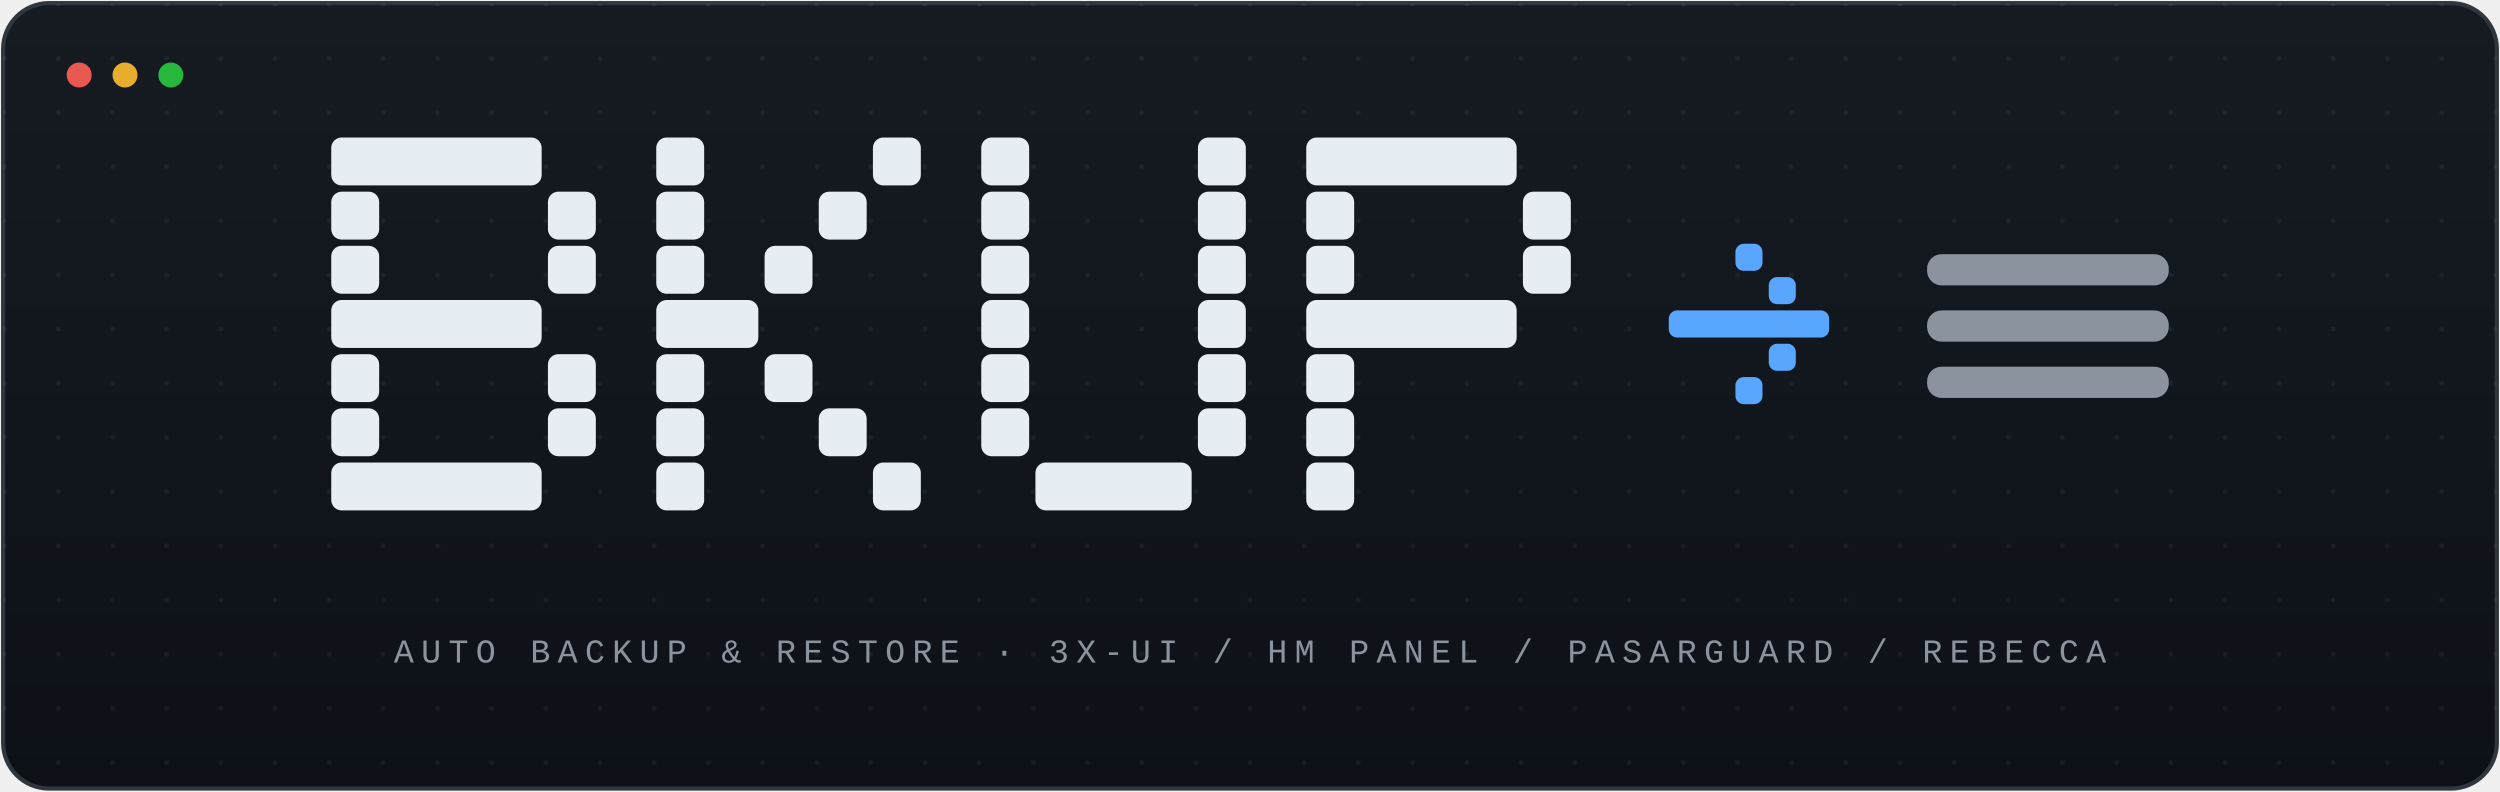
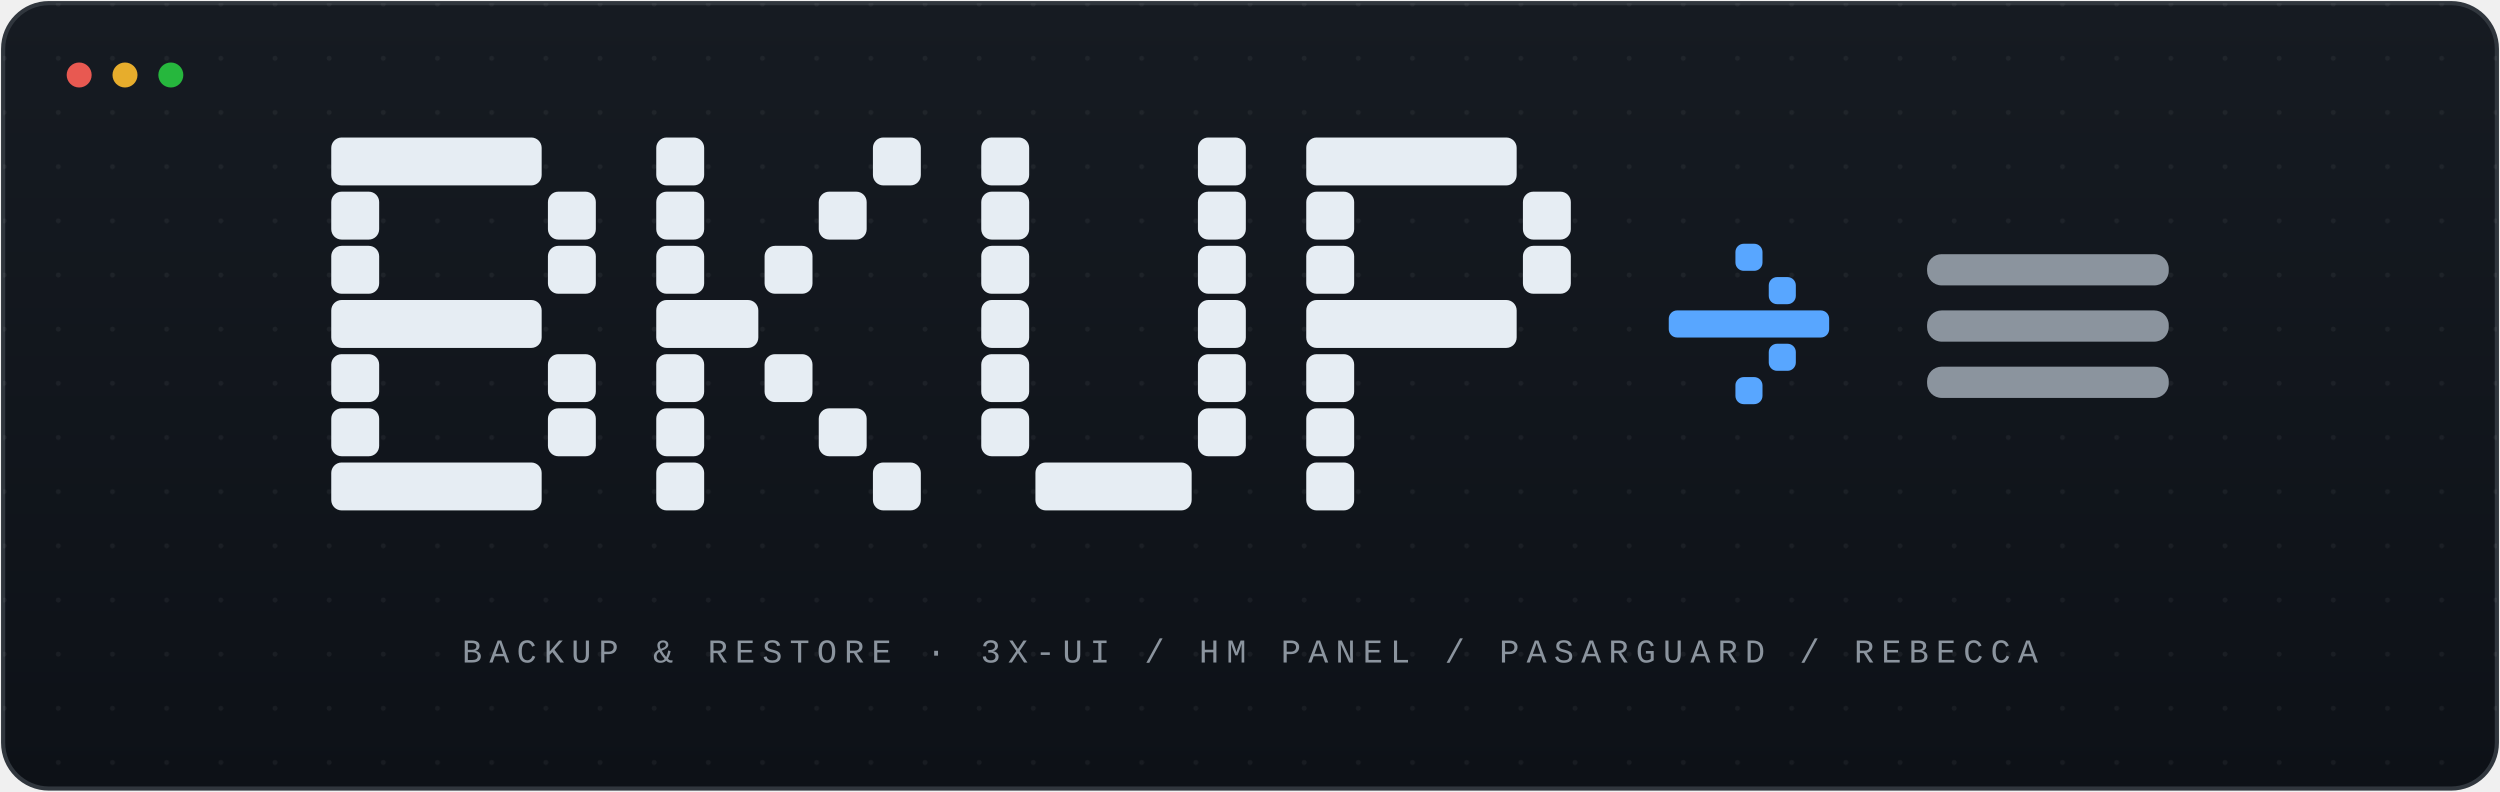
<svg xmlns="http://www.w3.org/2000/svg" width="1200" height="380" viewBox="0 0 1200 380" role="img" aria-label="bkup - automatic panel backups and restore">
  <defs>
    <linearGradient id="bg" x1="0" y1="0" x2="0" y2="1">
      <stop offset="0" stop-color="#161b22" />
      <stop offset="1" stop-color="#0d1117" />
    </linearGradient>
    <pattern id="dots" width="26" height="26" patternUnits="userSpaceOnUse">
      <circle cx="2" cy="2" r="1.2" fill="#ffffff" opacity="0.05" />
    </pattern>
  </defs>
  <rect x="1.5" y="1.5" width="1197" height="377" rx="22" fill="url(#bg)" stroke="#30363d" stroke-width="2" />
  <rect x="1.5" y="1.5" width="1197" height="377" rx="22" fill="url(#dots)" />
  <circle cx="38" cy="36" r="6" fill="#ff5f57" opacity="0.9" />
  <circle cx="60" cy="36" r="6" fill="#febc2e" opacity="0.9" />
  <circle cx="82" cy="36" r="6" fill="#28c840" opacity="0.9" />
  <rect x="159" y="66" width="101" height="23" rx="5" fill="#e6edf3" />
  <rect x="159" y="92" width="23" height="23" rx="5" fill="#e6edf3" />
  <rect x="263" y="92" width="23" height="23" rx="5" fill="#e6edf3" />
  <rect x="159" y="118" width="23" height="23" rx="5" fill="#e6edf3" />
  <rect x="263" y="118" width="23" height="23" rx="5" fill="#e6edf3" />
  <rect x="159" y="144" width="101" height="23" rx="5" fill="#e6edf3" />
  <rect x="159" y="170" width="23" height="23" rx="5" fill="#e6edf3" />
  <rect x="263" y="170" width="23" height="23" rx="5" fill="#e6edf3" />
  <rect x="159" y="196" width="23" height="23" rx="5" fill="#e6edf3" />
  <rect x="263" y="196" width="23" height="23" rx="5" fill="#e6edf3" />
  <rect x="159" y="222" width="101" height="23" rx="5" fill="#e6edf3" />
  <rect x="315" y="66" width="23" height="23" rx="5" fill="#e6edf3" />
  <rect x="419" y="66" width="23" height="23" rx="5" fill="#e6edf3" />
  <rect x="315" y="92" width="23" height="23" rx="5" fill="#e6edf3" />
  <rect x="393" y="92" width="23" height="23" rx="5" fill="#e6edf3" />
  <rect x="315" y="118" width="23" height="23" rx="5" fill="#e6edf3" />
  <rect x="367" y="118" width="23" height="23" rx="5" fill="#e6edf3" />
  <rect x="315" y="144" width="49" height="23" rx="5" fill="#e6edf3" />
  <rect x="315" y="170" width="23" height="23" rx="5" fill="#e6edf3" />
  <rect x="367" y="170" width="23" height="23" rx="5" fill="#e6edf3" />
  <rect x="315" y="196" width="23" height="23" rx="5" fill="#e6edf3" />
  <rect x="393" y="196" width="23" height="23" rx="5" fill="#e6edf3" />
  <rect x="315" y="222" width="23" height="23" rx="5" fill="#e6edf3" />
  <rect x="419" y="222" width="23" height="23" rx="5" fill="#e6edf3" />
  <rect x="471" y="66" width="23" height="23" rx="5" fill="#e6edf3" />
  <rect x="575" y="66" width="23" height="23" rx="5" fill="#e6edf3" />
  <rect x="471" y="92" width="23" height="23" rx="5" fill="#e6edf3" />
  <rect x="575" y="92" width="23" height="23" rx="5" fill="#e6edf3" />
  <rect x="471" y="118" width="23" height="23" rx="5" fill="#e6edf3" />
  <rect x="575" y="118" width="23" height="23" rx="5" fill="#e6edf3" />
  <rect x="471" y="144" width="23" height="23" rx="5" fill="#e6edf3" />
  <rect x="575" y="144" width="23" height="23" rx="5" fill="#e6edf3" />
  <rect x="471" y="170" width="23" height="23" rx="5" fill="#e6edf3" />
  <rect x="575" y="170" width="23" height="23" rx="5" fill="#e6edf3" />
  <rect x="471" y="196" width="23" height="23" rx="5" fill="#e6edf3" />
  <rect x="575" y="196" width="23" height="23" rx="5" fill="#e6edf3" />
  <rect x="497" y="222" width="75" height="23" rx="5" fill="#e6edf3" />
  <rect x="627" y="66" width="101" height="23" rx="5" fill="#e6edf3" />
  <rect x="627" y="92" width="23" height="23" rx="5" fill="#e6edf3" />
  <rect x="731" y="92" width="23" height="23" rx="5" fill="#e6edf3" />
  <rect x="627" y="118" width="23" height="23" rx="5" fill="#e6edf3" />
  <rect x="731" y="118" width="23" height="23" rx="5" fill="#e6edf3" />
  <rect x="627" y="144" width="101" height="23" rx="5" fill="#e6edf3" />
  <rect x="627" y="170" width="23" height="23" rx="5" fill="#e6edf3" />
  <rect x="627" y="196" width="23" height="23" rx="5" fill="#e6edf3" />
  <rect x="627" y="222" width="23" height="23" rx="5" fill="#e6edf3" />
  <rect x="833.0" y="117" width="13" height="13" rx="4" fill="#58a6ff" />
  <rect x="849.0" y="133" width="13" height="13" rx="4" fill="#58a6ff" />
  <rect x="801.0" y="149" width="77" height="13" rx="4" fill="#58a6ff" />
  <rect x="849.0" y="165" width="13" height="13" rx="4" fill="#58a6ff" />
  <rect x="833.0" y="181" width="13" height="13" rx="4" fill="#58a6ff" />
  <rect x="925.0" y="122" width="116" height="15" rx="7" fill="#8b949e" />
  <rect x="925.0" y="149" width="116" height="15" rx="7" fill="#8b949e" />
  <rect x="925.0" y="176" width="116" height="15" rx="7" fill="#8b949e" />
-   <text x="600" y="318" text-anchor="middle" font-family="ui-monospace, SFMono-Regular, Menlo, Consolas, 'Liberation Mono', monospace" font-size="16" letter-spacing="3.5" fill="#8b949e">AUTO BACKUP &amp; RESTORE · 3X-UI / HM PANEL / PASARGUARD / REBECCA</text>
+   <text x="600" y="318" text-anchor="middle" font-family="ui-monospace, SFMono-Regular, Menlo, Consolas, 'Liberation Mono', monospace" font-size="16" letter-spacing="3.5" fill="#8b949e">BACKUP &amp; RESTORE · 3X-UI / HM PANEL / PASARGUARD / REBECCA</text>
</svg>
